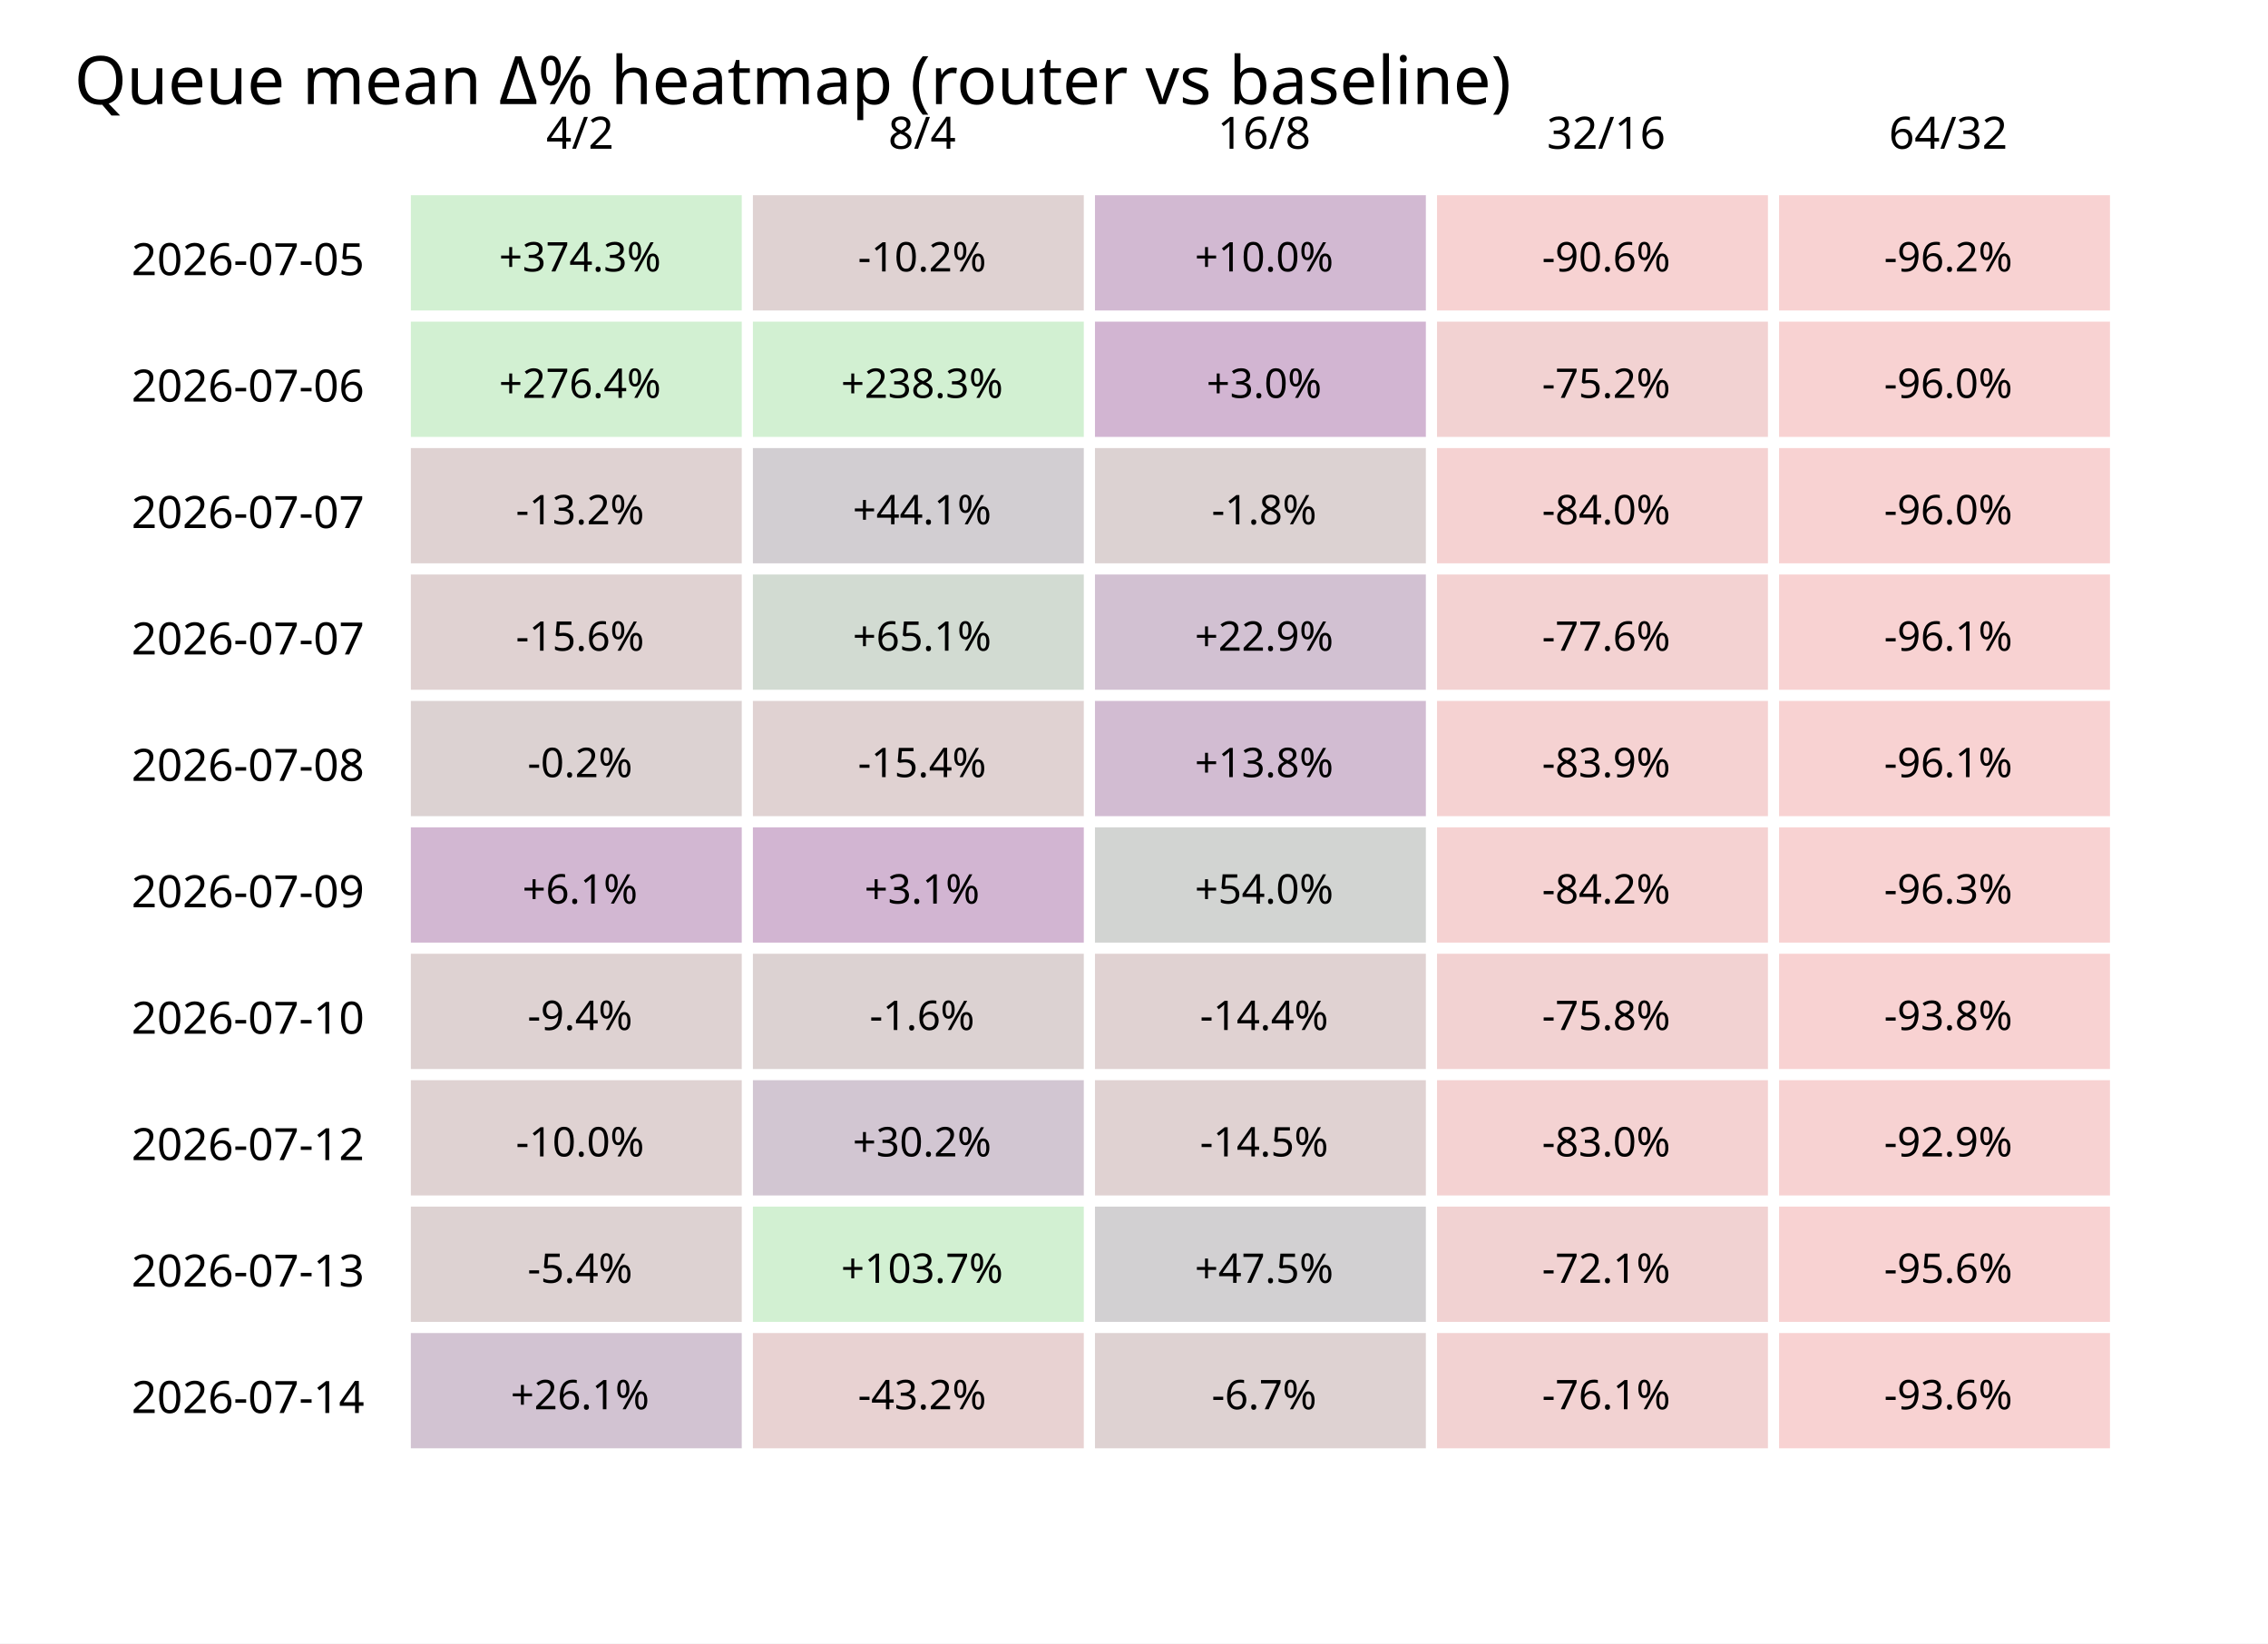
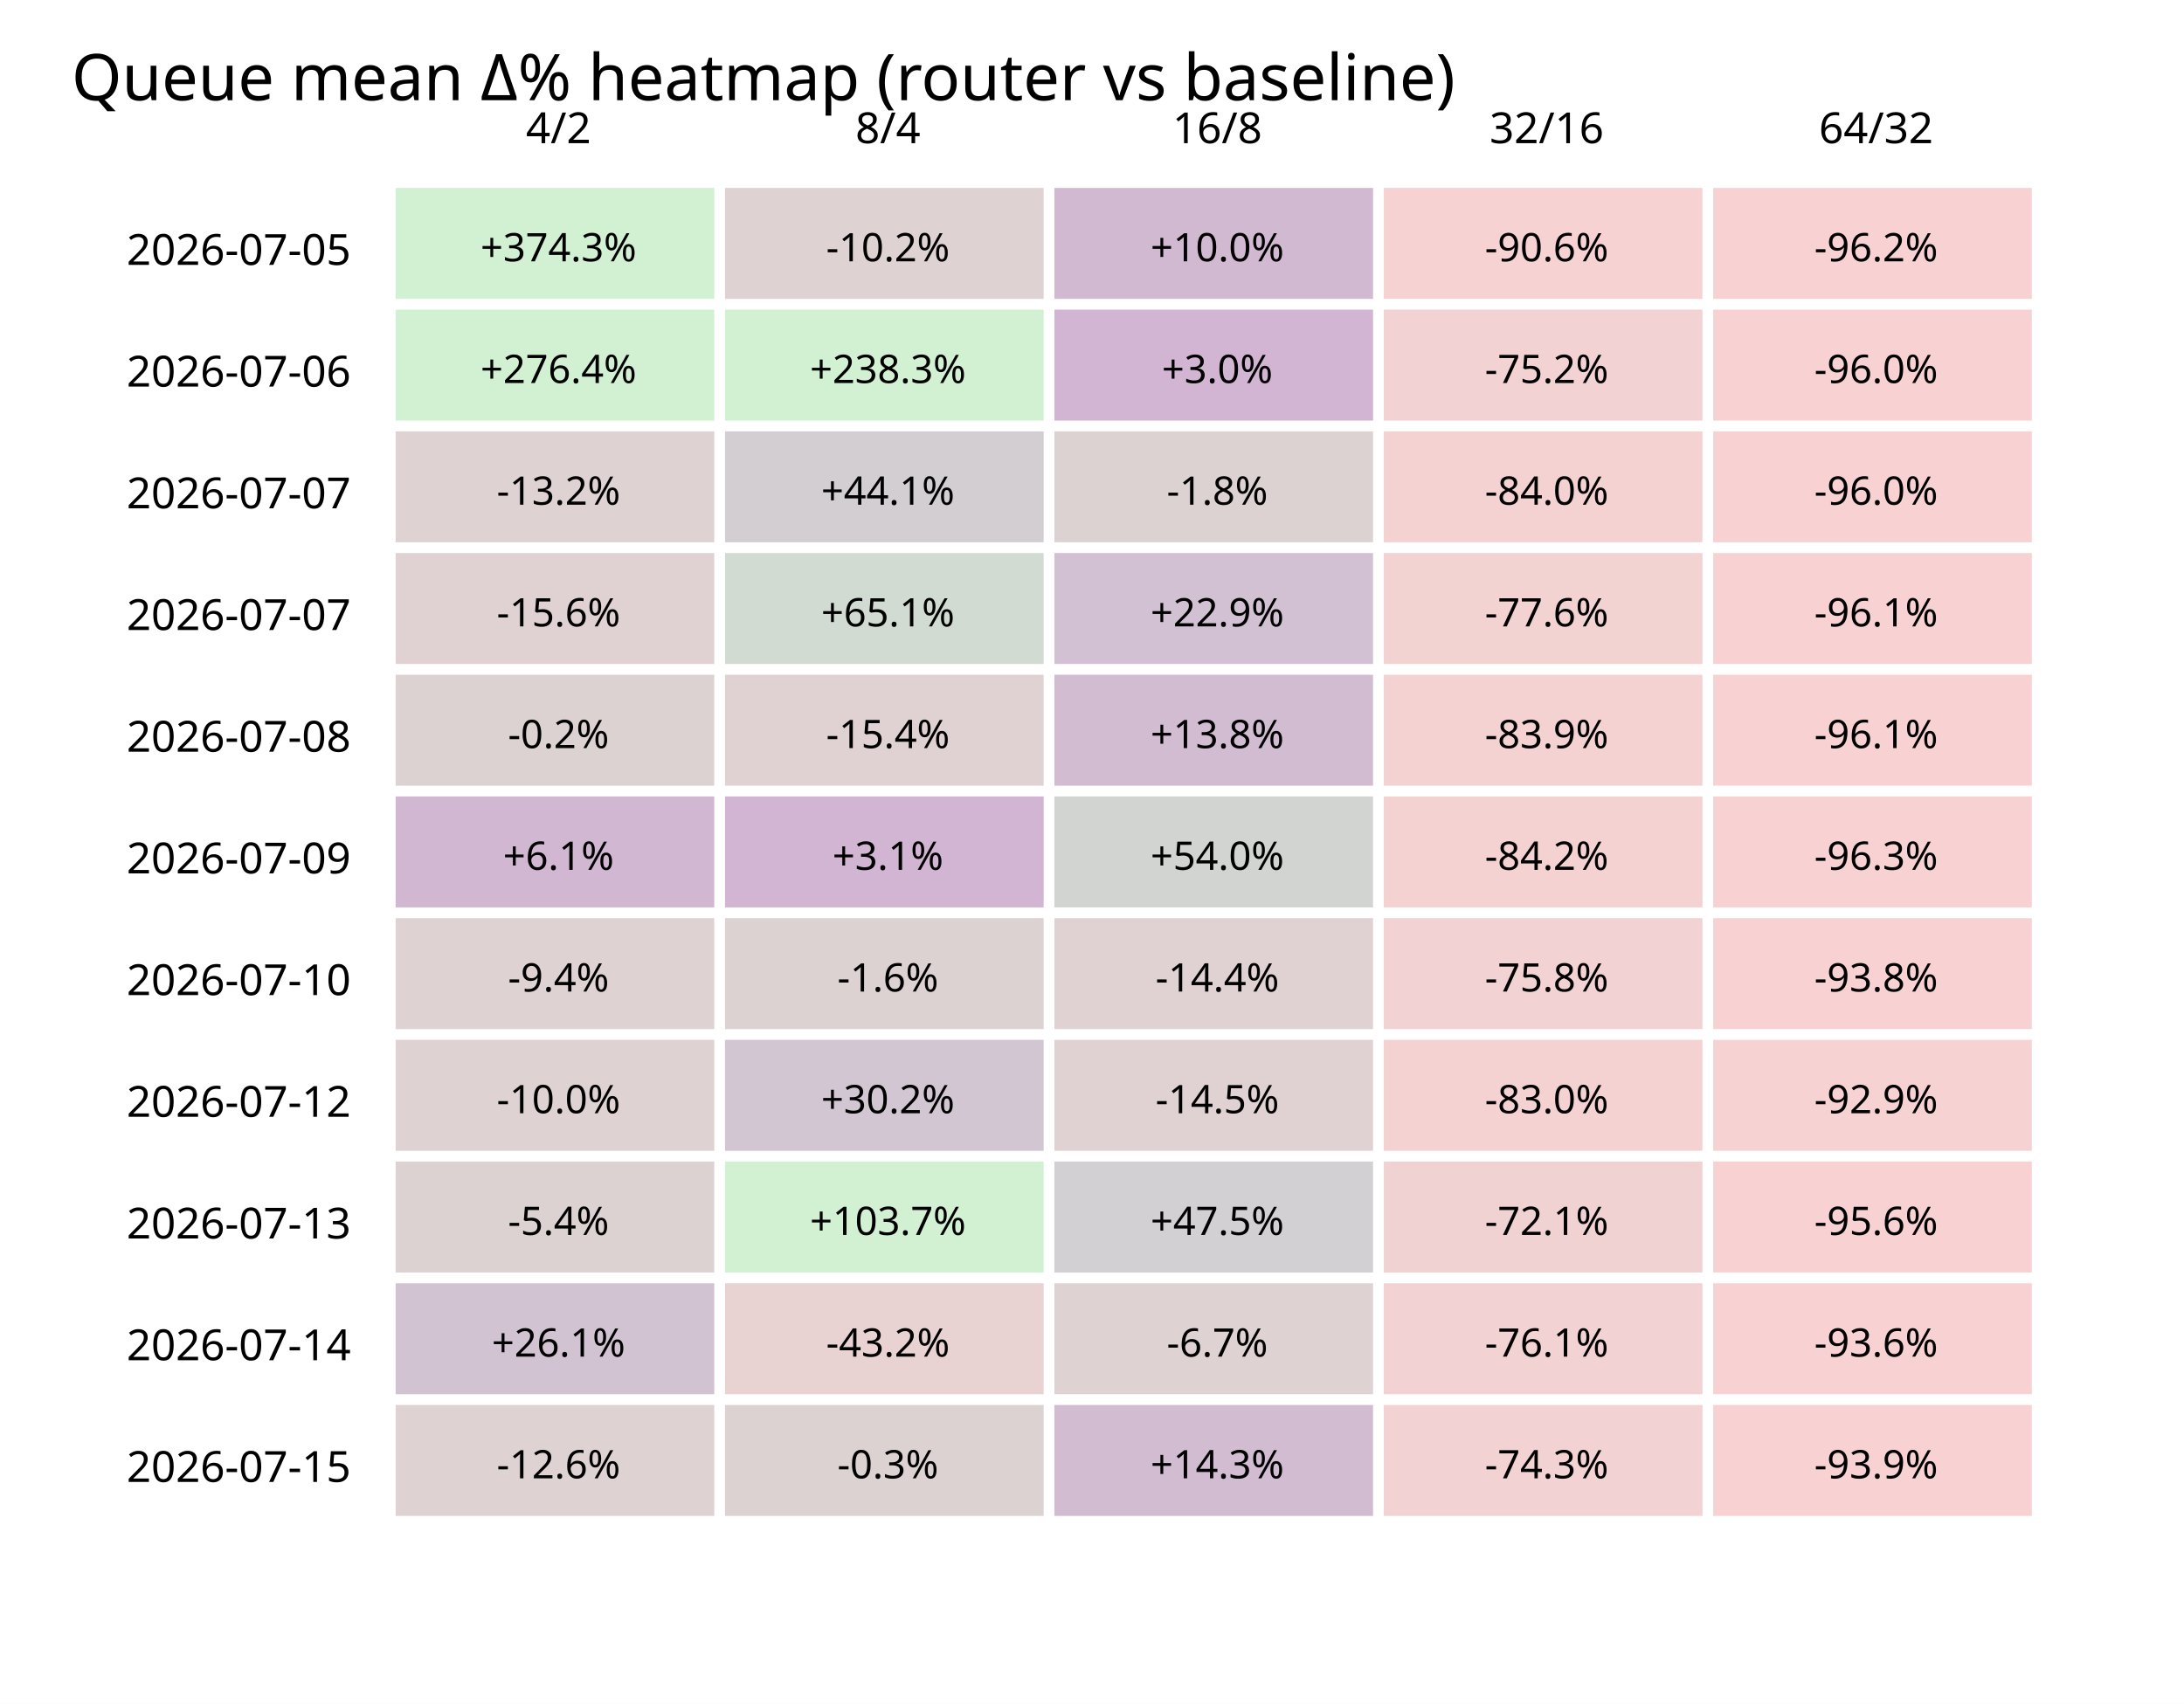
- <svg xmlns="http://www.w3.org/2000/svg" width="610" height="442" viewBox="0 0 610 442">
+ <svg xmlns="http://www.w3.org/2000/svg" width="610" height="476" viewBox="0 0 610 476">
  <rect width="100%" height="100%" fill="white" />
  <text x="20" y="28" font-size="18" font-family="sans-serif">Queue mean Δ% heatmap (router vs baseline)</text>
  <text x="156.0" y="40" text-anchor="middle" font-size="12" font-family="sans-serif">4/2</text>
  <text x="248.0" y="40" text-anchor="middle" font-size="12" font-family="sans-serif">8/4</text>
  <text x="340.0" y="40" text-anchor="middle" font-size="12" font-family="sans-serif">16/8</text>
  <text x="432.0" y="40" text-anchor="middle" font-size="12" font-family="sans-serif">32/16</text>
  <text x="524.0" y="40" text-anchor="middle" font-size="12" font-family="sans-serif">64/32</text>
  <text x="98" y="74" text-anchor="end" font-size="12" font-family="sans-serif">2026-07-05</text>
  <rect x="110" y="52" width="90" height="32" fill="rgb(210,240,210)" stroke="white" />
  <text x="156.0" y="73" text-anchor="middle" font-size="11" font-family="sans-serif">+374.3%</text>
  <rect x="202" y="52" width="90" height="32" fill="rgb(223,210,210)" stroke="white" />
  <text x="248.0" y="73" text-anchor="middle" font-size="11" font-family="sans-serif">-10.2%</text>
  <rect x="294" y="52" width="90" height="32" fill="rgb(210,185,210)" stroke="white" />
  <text x="340.0" y="73" text-anchor="middle" font-size="11" font-family="sans-serif">+10.0%</text>
  <rect x="386" y="52" width="90" height="32" fill="rgb(247,210,210)" stroke="white" />
  <text x="432.0" y="73" text-anchor="middle" font-size="11" font-family="sans-serif">-90.6%</text>
  <rect x="478" y="52" width="90" height="32" fill="rgb(248,210,210)" stroke="white" />
  <text x="524.0" y="73" text-anchor="middle" font-size="11" font-family="sans-serif">-96.2%</text>
  <text x="98" y="108" text-anchor="end" font-size="12" font-family="sans-serif">2026-07-06</text>
  <rect x="110" y="86" width="90" height="32" fill="rgb(210,240,210)" stroke="white" />
  <text x="156.0" y="107" text-anchor="middle" font-size="11" font-family="sans-serif">+276.4%</text>
  <rect x="202" y="86" width="90" height="32" fill="rgb(210,240,210)" stroke="white" />
  <text x="248.0" y="107" text-anchor="middle" font-size="11" font-family="sans-serif">+238.3%</text>
  <rect x="294" y="86" width="90" height="32" fill="rgb(210,181,210)" stroke="white" />
  <text x="340.0" y="107" text-anchor="middle" font-size="11" font-family="sans-serif">+3.0%</text>
  <rect x="386" y="86" width="90" height="32" fill="rgb(242,210,210)" stroke="white" />
  <text x="432.0" y="107" text-anchor="middle" font-size="11" font-family="sans-serif">-75.2%</text>
  <rect x="478" y="86" width="90" height="32" fill="rgb(248,210,210)" stroke="white" />
  <text x="524.0" y="107" text-anchor="middle" font-size="11" font-family="sans-serif">-96.0%</text>
  <text x="98" y="142" text-anchor="end" font-size="12" font-family="sans-serif">2026-07-07</text>
  <rect x="110" y="120" width="90" height="32" fill="rgb(223,210,210)" stroke="white" />
  <text x="156.0" y="141" text-anchor="middle" font-size="11" font-family="sans-serif">-13.2%</text>
  <rect x="202" y="120" width="90" height="32" fill="rgb(210,206,210)" stroke="white" />
  <text x="248.0" y="141" text-anchor="middle" font-size="11" font-family="sans-serif">+44.1%</text>
  <rect x="294" y="120" width="90" height="32" fill="rgb(220,210,210)" stroke="white" />
  <text x="340.0" y="141" text-anchor="middle" font-size="11" font-family="sans-serif">-1.8%</text>
  <rect x="386" y="120" width="90" height="32" fill="rgb(245,210,210)" stroke="white" />
  <text x="432.0" y="141" text-anchor="middle" font-size="11" font-family="sans-serif">-84.0%</text>
  <rect x="478" y="120" width="90" height="32" fill="rgb(248,210,210)" stroke="white" />
  <text x="524.0" y="141" text-anchor="middle" font-size="11" font-family="sans-serif">-96.0%</text>
  <text x="98" y="176" text-anchor="end" font-size="12" font-family="sans-serif">2026-07-07</text>
  <rect x="110" y="154" width="90" height="32" fill="rgb(224,210,210)" stroke="white" />
  <text x="156.0" y="175" text-anchor="middle" font-size="11" font-family="sans-serif">-15.6%</text>
  <rect x="202" y="154" width="90" height="32" fill="rgb(210,219,210)" stroke="white" />
  <text x="248.0" y="175" text-anchor="middle" font-size="11" font-family="sans-serif">+65.1%</text>
  <rect x="294" y="154" width="90" height="32" fill="rgb(210,193,210)" stroke="white" />
  <text x="340.0" y="175" text-anchor="middle" font-size="11" font-family="sans-serif">+22.9%</text>
  <rect x="386" y="154" width="90" height="32" fill="rgb(243,210,210)" stroke="white" />
  <text x="432.0" y="175" text-anchor="middle" font-size="11" font-family="sans-serif">-77.6%</text>
  <rect x="478" y="154" width="90" height="32" fill="rgb(248,210,210)" stroke="white" />
  <text x="524.0" y="175" text-anchor="middle" font-size="11" font-family="sans-serif">-96.1%</text>
  <text x="98" y="210" text-anchor="end" font-size="12" font-family="sans-serif">2026-07-08</text>
  <rect x="110" y="188" width="90" height="32" fill="rgb(220,210,210)" stroke="white" />
  <text x="156.0" y="209" text-anchor="middle" font-size="11" font-family="sans-serif">-0.2%</text>
  <rect x="202" y="188" width="90" height="32" fill="rgb(224,210,210)" stroke="white" />
  <text x="248.0" y="209" text-anchor="middle" font-size="11" font-family="sans-serif">-15.4%</text>
  <rect x="294" y="188" width="90" height="32" fill="rgb(210,188,210)" stroke="white" />
  <text x="340.0" y="209" text-anchor="middle" font-size="11" font-family="sans-serif">+13.8%</text>
  <rect x="386" y="188" width="90" height="32" fill="rgb(245,210,210)" stroke="white" />
  <text x="432.0" y="209" text-anchor="middle" font-size="11" font-family="sans-serif">-83.9%</text>
  <rect x="478" y="188" width="90" height="32" fill="rgb(248,210,210)" stroke="white" />
  <text x="524.0" y="209" text-anchor="middle" font-size="11" font-family="sans-serif">-96.1%</text>
  <text x="98" y="244" text-anchor="end" font-size="12" font-family="sans-serif">2026-07-09</text>
  <rect x="110" y="222" width="90" height="32" fill="rgb(210,183,210)" stroke="white" />
  <text x="156.0" y="243" text-anchor="middle" font-size="11" font-family="sans-serif">+6.1%</text>
  <rect x="202" y="222" width="90" height="32" fill="rgb(210,181,210)" stroke="white" />
  <text x="248.0" y="243" text-anchor="middle" font-size="11" font-family="sans-serif">+3.1%</text>
  <rect x="294" y="222" width="90" height="32" fill="rgb(210,212,210)" stroke="white" />
  <text x="340.0" y="243" text-anchor="middle" font-size="11" font-family="sans-serif">+54.0%</text>
  <rect x="386" y="222" width="90" height="32" fill="rgb(245,210,210)" stroke="white" />
  <text x="432.0" y="243" text-anchor="middle" font-size="11" font-family="sans-serif">-84.2%</text>
  <rect x="478" y="222" width="90" height="32" fill="rgb(248,210,210)" stroke="white" />
  <text x="524.0" y="243" text-anchor="middle" font-size="11" font-family="sans-serif">-96.3%</text>
  <text x="98" y="278" text-anchor="end" font-size="12" font-family="sans-serif">2026-07-10</text>
  <rect x="110" y="256" width="90" height="32" fill="rgb(222,210,210)" stroke="white" />
  <text x="156.0" y="277" text-anchor="middle" font-size="11" font-family="sans-serif">-9.4%</text>
  <rect x="202" y="256" width="90" height="32" fill="rgb(220,210,210)" stroke="white" />
  <text x="248.0" y="277" text-anchor="middle" font-size="11" font-family="sans-serif">-1.6%</text>
  <rect x="294" y="256" width="90" height="32" fill="rgb(224,210,210)" stroke="white" />
  <text x="340.0" y="277" text-anchor="middle" font-size="11" font-family="sans-serif">-14.4%</text>
  <rect x="386" y="256" width="90" height="32" fill="rgb(242,210,210)" stroke="white" />
  <text x="432.0" y="277" text-anchor="middle" font-size="11" font-family="sans-serif">-75.8%</text>
  <rect x="478" y="256" width="90" height="32" fill="rgb(248,210,210)" stroke="white" />
  <text x="524.0" y="277" text-anchor="middle" font-size="11" font-family="sans-serif">-93.8%</text>
  <text x="98" y="312" text-anchor="end" font-size="12" font-family="sans-serif">2026-07-12</text>
  <rect x="110" y="290" width="90" height="32" fill="rgb(223,210,210)" stroke="white" />
  <text x="156.0" y="311" text-anchor="middle" font-size="11" font-family="sans-serif">-10.0%</text>
  <rect x="202" y="290" width="90" height="32" fill="rgb(210,198,210)" stroke="white" />
  <text x="248.0" y="311" text-anchor="middle" font-size="11" font-family="sans-serif">+30.2%</text>
  <rect x="294" y="290" width="90" height="32" fill="rgb(224,210,210)" stroke="white" />
  <text x="340.0" y="311" text-anchor="middle" font-size="11" font-family="sans-serif">-14.5%</text>
  <rect x="386" y="290" width="90" height="32" fill="rgb(244,210,210)" stroke="white" />
  <text x="432.0" y="311" text-anchor="middle" font-size="11" font-family="sans-serif">-83.0%</text>
  <rect x="478" y="290" width="90" height="32" fill="rgb(247,210,210)" stroke="white" />
  <text x="524.0" y="311" text-anchor="middle" font-size="11" font-family="sans-serif">-92.9%</text>
  <text x="98" y="346" text-anchor="end" font-size="12" font-family="sans-serif">2026-07-13</text>
  <rect x="110" y="324" width="90" height="32" fill="rgb(221,210,210)" stroke="white" />
  <text x="156.0" y="345" text-anchor="middle" font-size="11" font-family="sans-serif">-5.4%</text>
  <rect x="202" y="324" width="90" height="32" fill="rgb(210,240,210)" stroke="white" />
  <text x="248.0" y="345" text-anchor="middle" font-size="11" font-family="sans-serif">+103.7%</text>
  <rect x="294" y="324" width="90" height="32" fill="rgb(210,208,210)" stroke="white" />
  <text x="340.0" y="345" text-anchor="middle" font-size="11" font-family="sans-serif">+47.5%</text>
  <rect x="386" y="324" width="90" height="32" fill="rgb(241,210,210)" stroke="white" />
  <text x="432.0" y="345" text-anchor="middle" font-size="11" font-family="sans-serif">-72.1%</text>
  <rect x="478" y="324" width="90" height="32" fill="rgb(248,210,210)" stroke="white" />
  <text x="524.0" y="345" text-anchor="middle" font-size="11" font-family="sans-serif">-95.6%</text>
  <text x="98" y="380" text-anchor="end" font-size="12" font-family="sans-serif">2026-07-14</text>
  <rect x="110" y="358" width="90" height="32" fill="rgb(210,195,210)" stroke="white" />
  <text x="156.0" y="379" text-anchor="middle" font-size="11" font-family="sans-serif">+26.1%</text>
  <rect x="202" y="358" width="90" height="32" fill="rgb(232,210,210)" stroke="white" />
  <text x="248.0" y="379" text-anchor="middle" font-size="11" font-family="sans-serif">-43.2%</text>
  <rect x="294" y="358" width="90" height="32" fill="rgb(222,210,210)" stroke="white" />
  <text x="340.0" y="379" text-anchor="middle" font-size="11" font-family="sans-serif">-6.7%</text>
  <rect x="386" y="358" width="90" height="32" fill="rgb(242,210,210)" stroke="white" />
  <text x="432.0" y="379" text-anchor="middle" font-size="11" font-family="sans-serif">-76.1%</text>
  <rect x="478" y="358" width="90" height="32" fill="rgb(248,210,210)" stroke="white" />
  <text x="524.0" y="379" text-anchor="middle" font-size="11" font-family="sans-serif">-93.6%</text>
+   <text x="98" y="414" text-anchor="end" font-size="12" font-family="sans-serif">2026-07-15</text>
+   <rect x="110" y="392" width="90" height="32" fill="rgb(223,210,210)" stroke="white" />
+   <text x="156.0" y="413" text-anchor="middle" font-size="11" font-family="sans-serif">-12.6%</text>
+   <rect x="202" y="392" width="90" height="32" fill="rgb(220,210,210)" stroke="white" />
+   <text x="248.0" y="413" text-anchor="middle" font-size="11" font-family="sans-serif">-0.3%</text>
+   <rect x="294" y="392" width="90" height="32" fill="rgb(210,188,210)" stroke="white" />
+   <text x="340.0" y="413" text-anchor="middle" font-size="11" font-family="sans-serif">+14.3%</text>
+   <rect x="386" y="392" width="90" height="32" fill="rgb(242,210,210)" stroke="white" />
+   <text x="432.0" y="413" text-anchor="middle" font-size="11" font-family="sans-serif">-74.3%</text>
+   <rect x="478" y="392" width="90" height="32" fill="rgb(248,210,210)" stroke="white" />
+   <text x="524.0" y="413" text-anchor="middle" font-size="11" font-family="sans-serif">-93.9%</text>
</svg>
